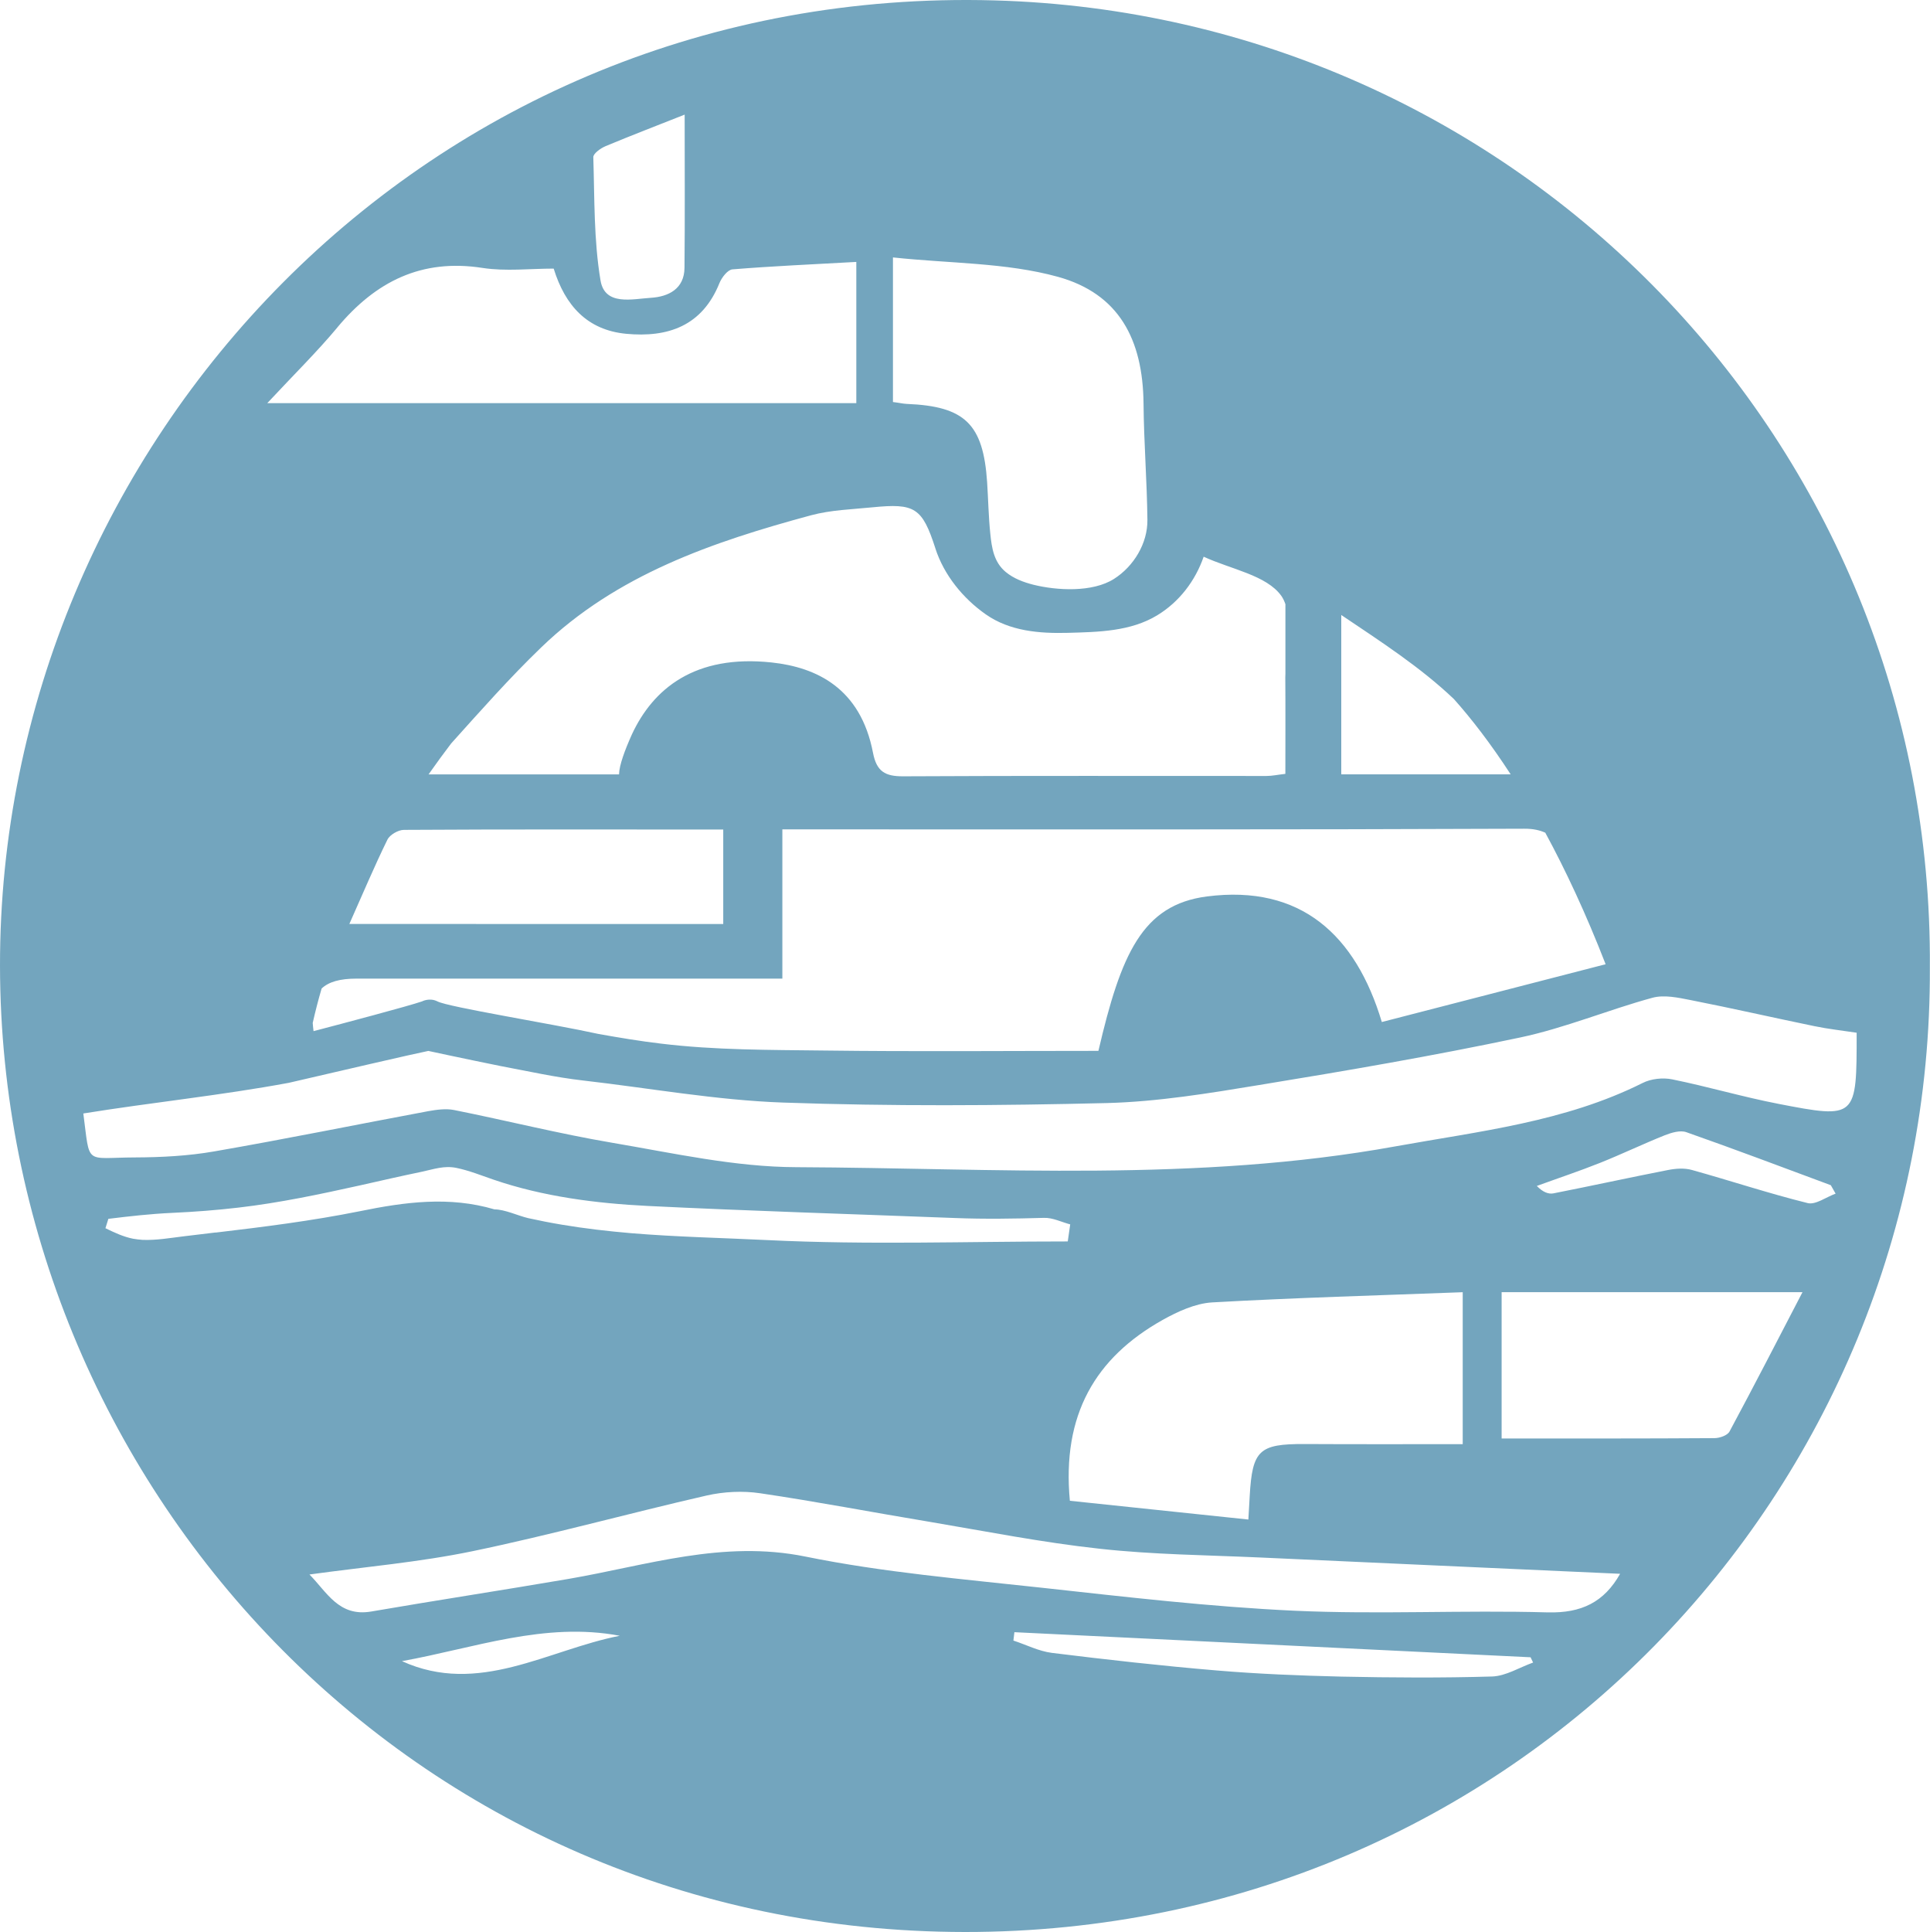
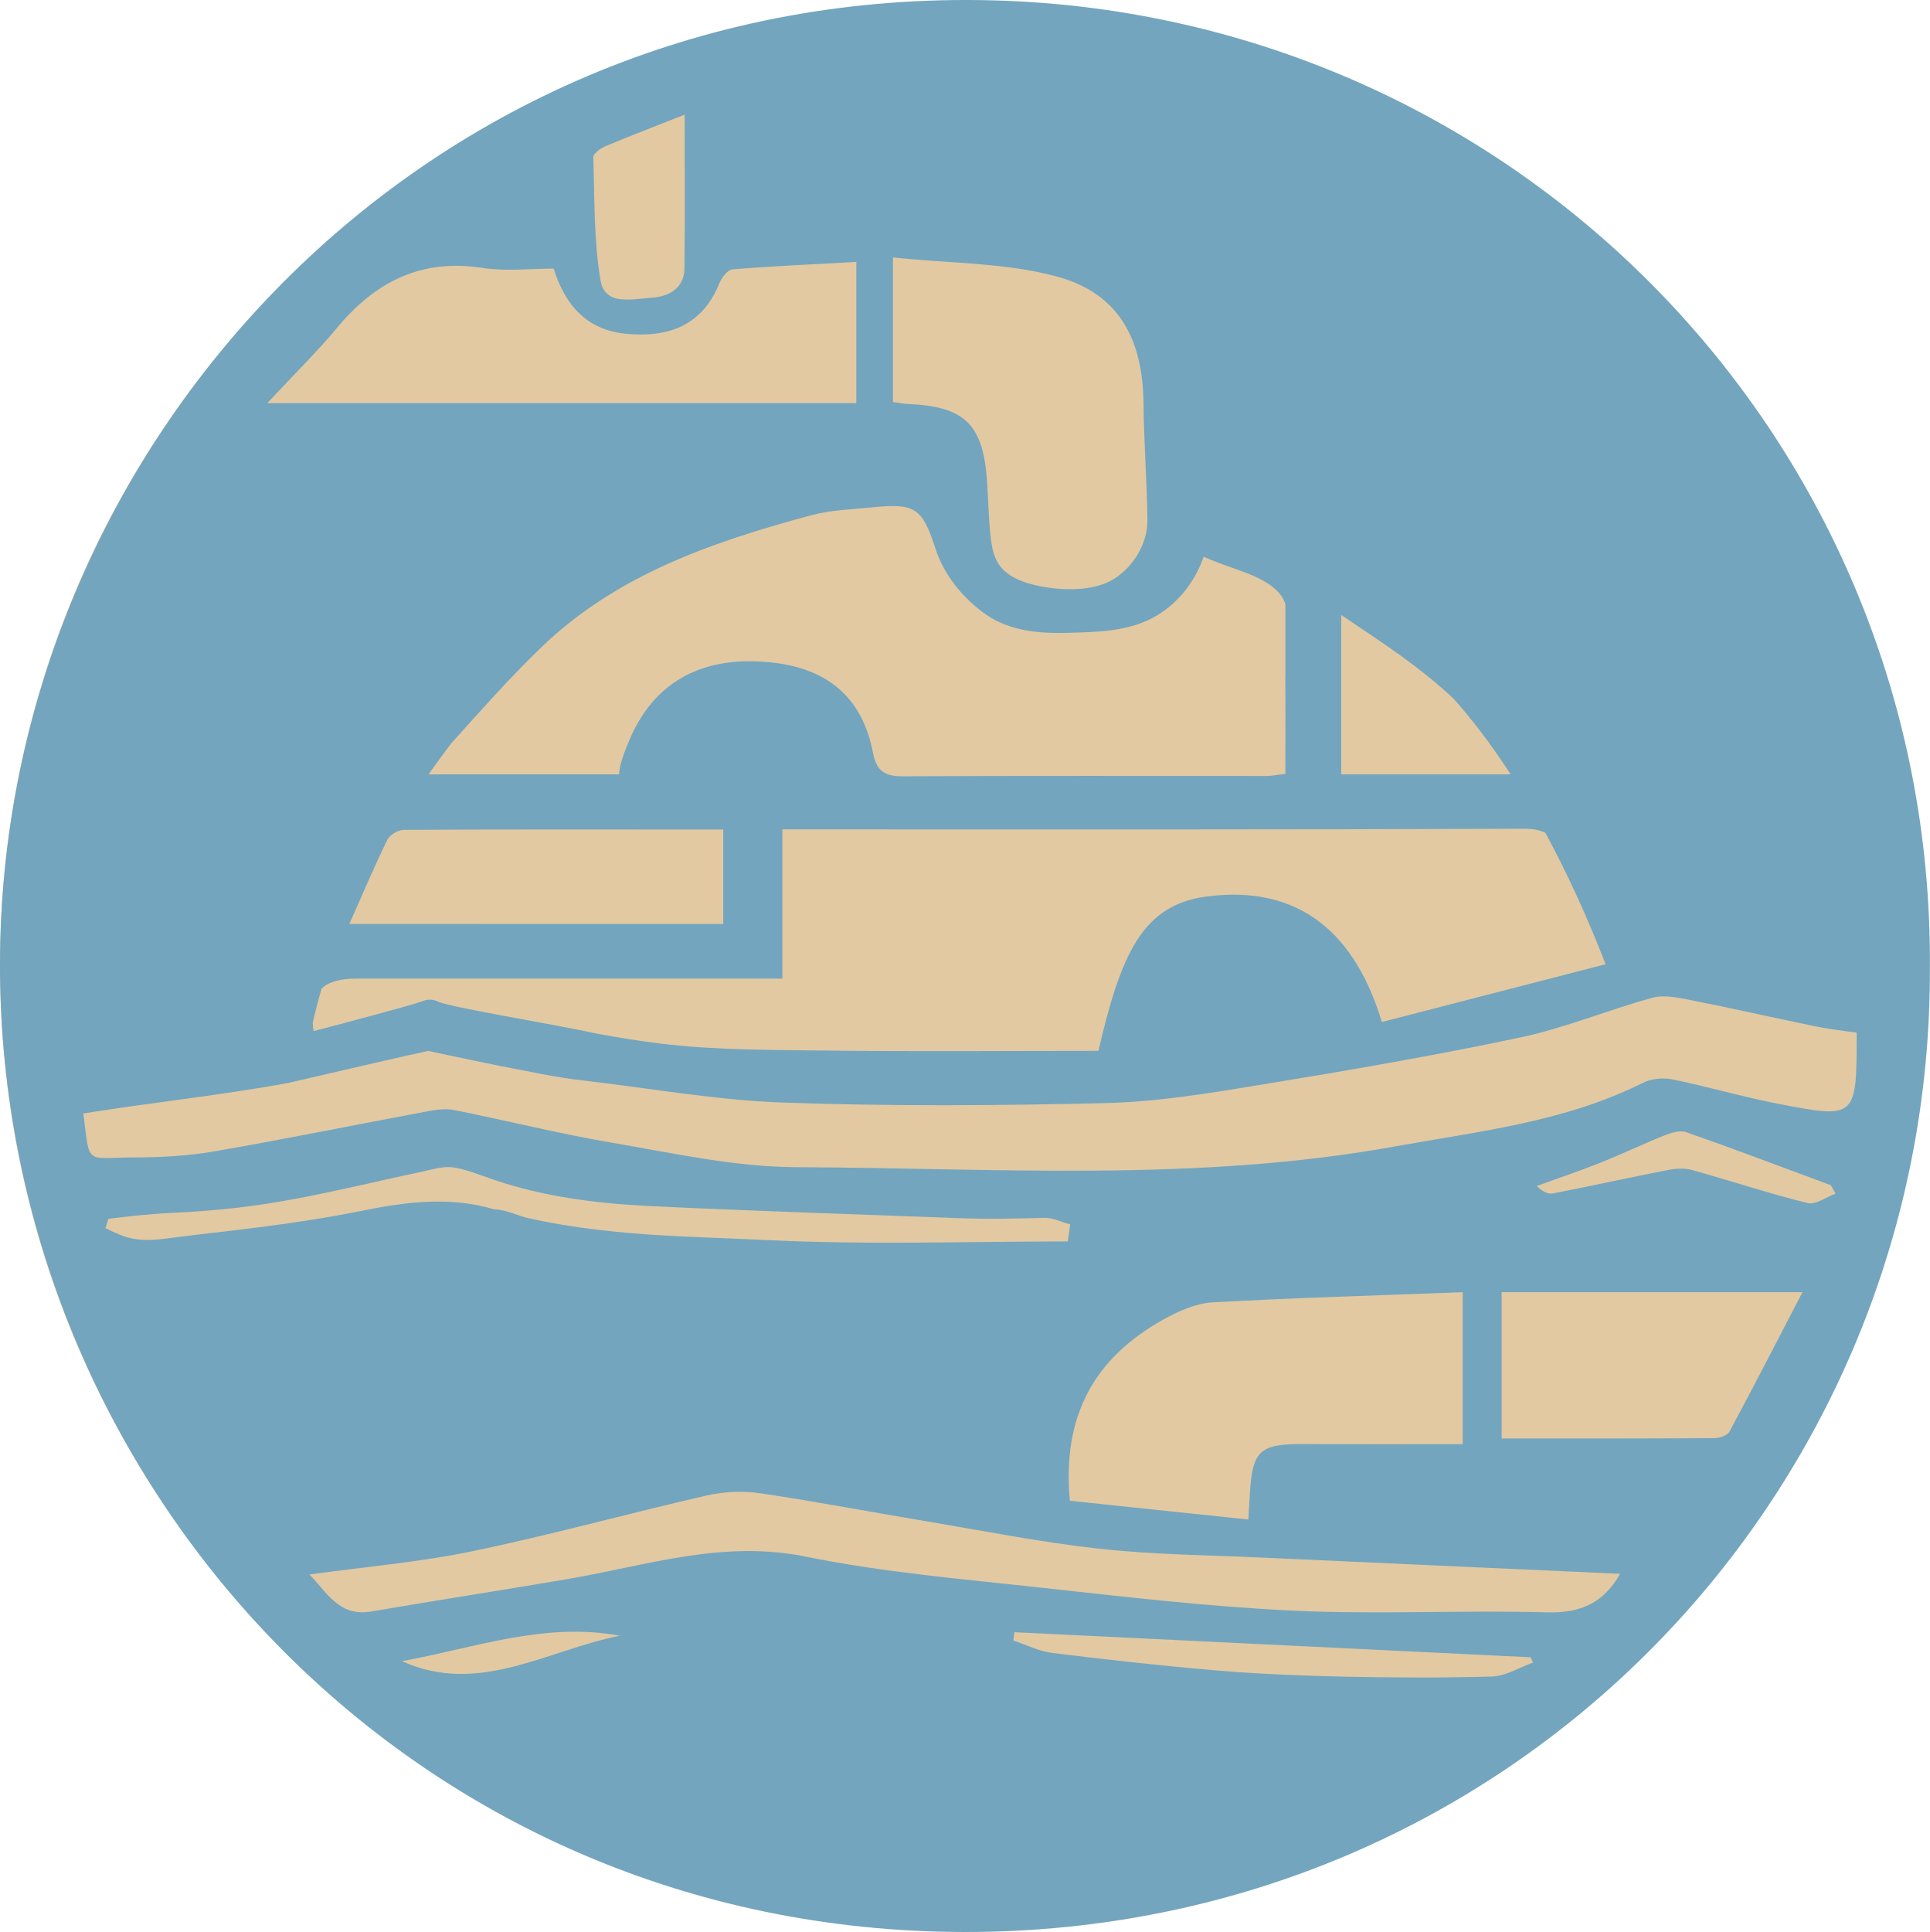
<svg xmlns="http://www.w3.org/2000/svg" viewBox="0 0 1023 1024">
+   <circle cx="511.5" cy="512.0" r="511.5" fill="#e2c9a2" />
  <path d="M942.758 585.043c-18.859-3.637-37.375-9.134-56.233-12.956-4.967-1.022-11.215-0.352-15.72 1.929-41.321 20.661-86.462 25.539-131.046 33.585-105.383 19.106-211.605 11.495-317.516 11.029-32.622-0.088-65.336-7.459-97.771-12.956-28.055-4.756-55.768-11.744-83.729-17.336-4.377-0.881-9.289-0.176-13.763 0.616-37.841 7.054-75.526 14.757-113.399 21.313-13.825 2.422-28.054 3.135-42.097 3.197-26.905 0.088-23.642 4.632-27.309-23.301 36.194-5.839 73.010-9.569 108.956-16.248 22.991-5.346 66.952-15.534 73.942-16.902 0 0 18.952 4.104 38.307 8.014 14.571 2.73 29.048 5.997 43.837 7.671 35.293 4.042 70.493 10.439 105.849 11.681 57.228 2.017 114.579 1.647 171.776 0.264 26.967-0.705 54.027-5.161 80.746-9.568 46.198-7.547 92.396-15.472 138.222-25.165 23.829-5.029 46.633-14.633 70.182-21.064 6.218-1.709 13.639-0.088 20.256 1.215 21.966 4.315 43.775 9.321 65.678 13.826 7.116 1.488 14.385 2.272 22.369 3.479 0.032 45.421 0 45.702-41.538 37.686zM958.292 637.65c-20.598-5.099-40.823-11.837-61.266-17.522-4.042-1.154-8.727-0.793-12.862 0.031-20.225 3.945-40.326 8.358-60.551 12.334-2.607 0.528-5.566-0.528-8.886-3.91 11.154-4.069 22.462-7.829 33.46-12.21 11.589-4.632 22.836-10.035 34.393-14.664 3.576-1.4 8.234-2.792 11.464-1.612 25.663 9.010 51.076 18.641 76.552 28.086 0.881 1.488 1.709 2.95 2.545 4.474-4.967 1.77-10.564 6.059-14.851 5.002zM916.876 758.763c-1.083 2.052-5.249 3.479-7.988 3.479-37.22 0.264-74.439 0.176-112.808 0.176v-77.547h159.504c-12.676 24.388-25.476 49.274-38.711 73.911zM820.469 854.597c-44.738-1.277-89.6 1.18-134.277-0.881-44.707-2.078-89.32-7.301-133.842-12.179-41.91-4.597-84.163-8.137-125.391-16.528-43.775-8.885-84.008 4.694-125.515 11.837-34.859 5.962-69.872 11.309-104.73 17.305-17.088 2.889-23.426-10.314-32.653-19.635 29.235-4.042 58.159-6.491 86.369-12.334 41.663-8.639 82.735-20.039 124.148-29.515 9.134-2.078 19.169-2.58 28.396-1.215 29.887 4.412 59.589 10.129 89.383 15.068 30.229 5.099 60.303 11.060 90.688 14.353 28.148 3.109 56.637 3.355 85.002 4.632 63.379 2.924 126.789 5.716 190.851 8.639-8.481 15.006-20.474 20.94-38.431 20.443zM791.078 888.576c-26.625 0.793-53.281 0.616-79.938 0.062-22.058-0.528-44.116-1.4-66.113-3.258-29.173-2.457-58.284-5.716-87.363-9.32-6.993-0.881-13.608-4.315-20.412-6.526 0.176-1.488 0.352-2.985 0.528-4.439 91.216 4.439 182.401 8.854 273.648 13.296 0.44 0.934 0.881 1.832 1.339 2.792-7.239 2.58-14.416 7.142-21.716 7.398zM213.090 880.443c38.245-6.896 75.713-20.971 115.481-13.452-38.214 7.459-74.75 31.968-115.481 13.452zM616.354 699.596c8.049-4.474 17.273-8.727 26.159-9.289 43.992-2.483 88.016-3.699 132.94-5.407v80.529c-28.582 0-56.233 0.088-83.915-0.062-24.016-0.088-27.65 3.232-29.017 27.62-0.176 3.047-0.352 6.059-0.705 12.396-32.777-3.417-64.466-6.746-94.633-9.942-4.289-45.577 13.515-75.837 49.181-95.845zM114.273 653.241c-5.689 0.705-11.34 1.365-17.057 2.052-7.177 0.881-14.322 2.14-21.561 1.867-1.77-0.088-3.479-0.352-5.126-0.616-5.126-1.022-9.694-3.17-14.633-5.566 0.528-1.673 1.022-3.294 1.55-4.967 11.464-1.4 22.369-2.642 33.926-3.17 11.713-0.528 23.426-1.427 35.107-2.792 21.686-2.519 43.091-7.054 64.404-11.775 10.967-2.483 21.871-4.967 32.808-7.239 6.429-1.365 11.713-3.355 18.299-2.017 6.772 1.4 13.204 4.007 19.728 6.244 26.159 8.948 54.183 12.551 81.71 13.919 54.307 2.668 108.707 4.315 163.045 6.402 15.597 0.616 31.317 0.352 46.944-0.088 4.632-0.176 9.321 2.237 13.95 3.452-0.44 3.047-0.881 6.059-1.303 9.041-53.033 0-106.035 1.893-159.038-0.705-24.14-1.18-48.342-1.673-72.388-3.664-12.303-1.057-24.575-2.457-36.754-4.509-5.997-0.995-11.96-2.175-17.895-3.479-5.407-1.277-12.365-4.632-17.833-4.632-23.984-7.081-47.441-3.945-71.674 1.022-25.259 5.064-50.641 8.261-76.21 11.277zM178.863 173.515c20.256-24.233 44.521-36.567 76.987-31.503 12.303 1.893 25.133 0.352 37.686 0.352 6.059 19.635 17.833 32.559 38.337 34.548 22.214 2.114 40.42-4.104 49.554-26.905 1.215-2.95 4.351-7.054 6.896-7.239 21.22-1.735 42.501-2.642 65.647-3.945v74.843h-312.266c14.198-15.223 26.314-27.122 37.157-40.108zM320.904 77.525c13.981-5.839 28.148-11.246 42.066-16.777 0 27.992 0.176 54.617-0.088 81.181-0.088 11.215-8.543 15.317-17.739 15.907-9.942 0.616-24.482 4.439-26.781-9.196-3.602-21.406-3.135-43.495-3.822-65.305-0.088-1.893 3.787-4.72 6.402-5.812zM495.886 290.68c4.535 14.074 14.665 26.501 26.688 34.92 12.738 8.948 28.459 10.222 43.589 9.818 16.093-0.44 33.149-0.705 47.317-9.289 11.681-7.081 20.194-18.237 24.637-31.068 14.447 6.684 33.336 9.787 41.165 20.754 0.934 1.303 1.612 2.827 2.175 4.412v36.847c-0.032 0.616-0.063 1.303-0.063 1.893 0.063 7.917 0.063 15.844 0.063 23.829v4.192c-0.032 7.609-0.032 15.254-0.032 23.177-4.007 0.44-6.993 1.118-10.004 1.118-64.218 0.032-128.498-0.176-192.746 0.176-9.476 0.032-13.95-2.607-15.845-12.396-6.587-34.454-30.105-45.39-53.717-47.938-40.699-4.377-62.883 13.887-74.16 38.213-3.664 8.173-6.684 16.249-6.772 21.096h-100.972c4.166-5.936 8.173-11.402 11.961-16.373 15.565-17.305 30.975-34.765 47.721-50.89 39.953-38.587 90.905-55.954 143.068-70.059 10.501-2.827 21.655-3.135 32.59-4.227 22.338-2.21 26.346 0.062 33.336 21.747zM473.394 136.442c30.043 3.232 59.9 2.668 87.488 10.284 32.279 8.948 45.017 33.088 45.359 67.2 0.176 20.536 1.832 41.010 2.052 61.546 0.176 12.52-7.266 24.731-17.739 31.379-11.371 7.204-30.167 6.182-42.688 3.074-5.284-1.339-10.501-3.294-14.695-6.772-6.244-5.187-7.398-12.645-8.173-20.319-0.934-9.041-1.083-18.144-1.673-27.185-2.052-30.912-11.744-40.326-42.595-41.569-2.052-0.088-4.069-0.616-7.336-0.995zM711.065 325.958c21.189 14.26 41.974 27.681 59.713 44.551 9.228 10.346 19.418 23.487 30.105 39.923h-89.818zM185.207 489.718c7.054-15.813 13.172-30.385 20.163-44.645 1.242-2.607 5.751-5.222 8.763-5.222 56.172-0.352 112.374-0.176 169.29-0.176v50.082zM819.276 441.438c10.656 19.635 21.437 42.625 31.938 69.624-39.953 10.284-78.447 20.256-118.648 30.633-13.795-45.95-42.812-73.010-92.801-66.548-34.237 4.474-45.484 30.54-57.445 81.833-48.683 0-96.994 0.44-145.243-0.176-28.894-0.352-58.004-0.176-86.649-3.664-11.030-1.303-22.027-3.135-32.994-5.090-25.041-5.504-79.473-14.198-85.5-17.274-4.227-2.175-8.234 0-8.234 0-7.213 2.483-41.445 11.558-57.476 15.752-0.176-1.524-0.352-2.95-0.44-4.351 1.4-6.156 2.95-12.24 4.72-18.237 3.787-3.576 9.787-5.249 18.454-5.249 69.562 0.031 139.092 0 208.654 0h17.149v-79.099h17.025c125.422 0 250.844 0.176 376.266-0.352 4.782-0.031 8.261 0.793 11.247 2.14zM527.195 0.213c-301.858-8.454-527.598 235.993-527.194 511.816 0.44 273.181 217.383 511.753 511.536 511.971 291.263 0.176 512.873-234.16 511.568-511.225 1.99-278.339-218.657-504.826-495.909-512.562z" fill="rgb(115, 165, 190)" />
</svg>
